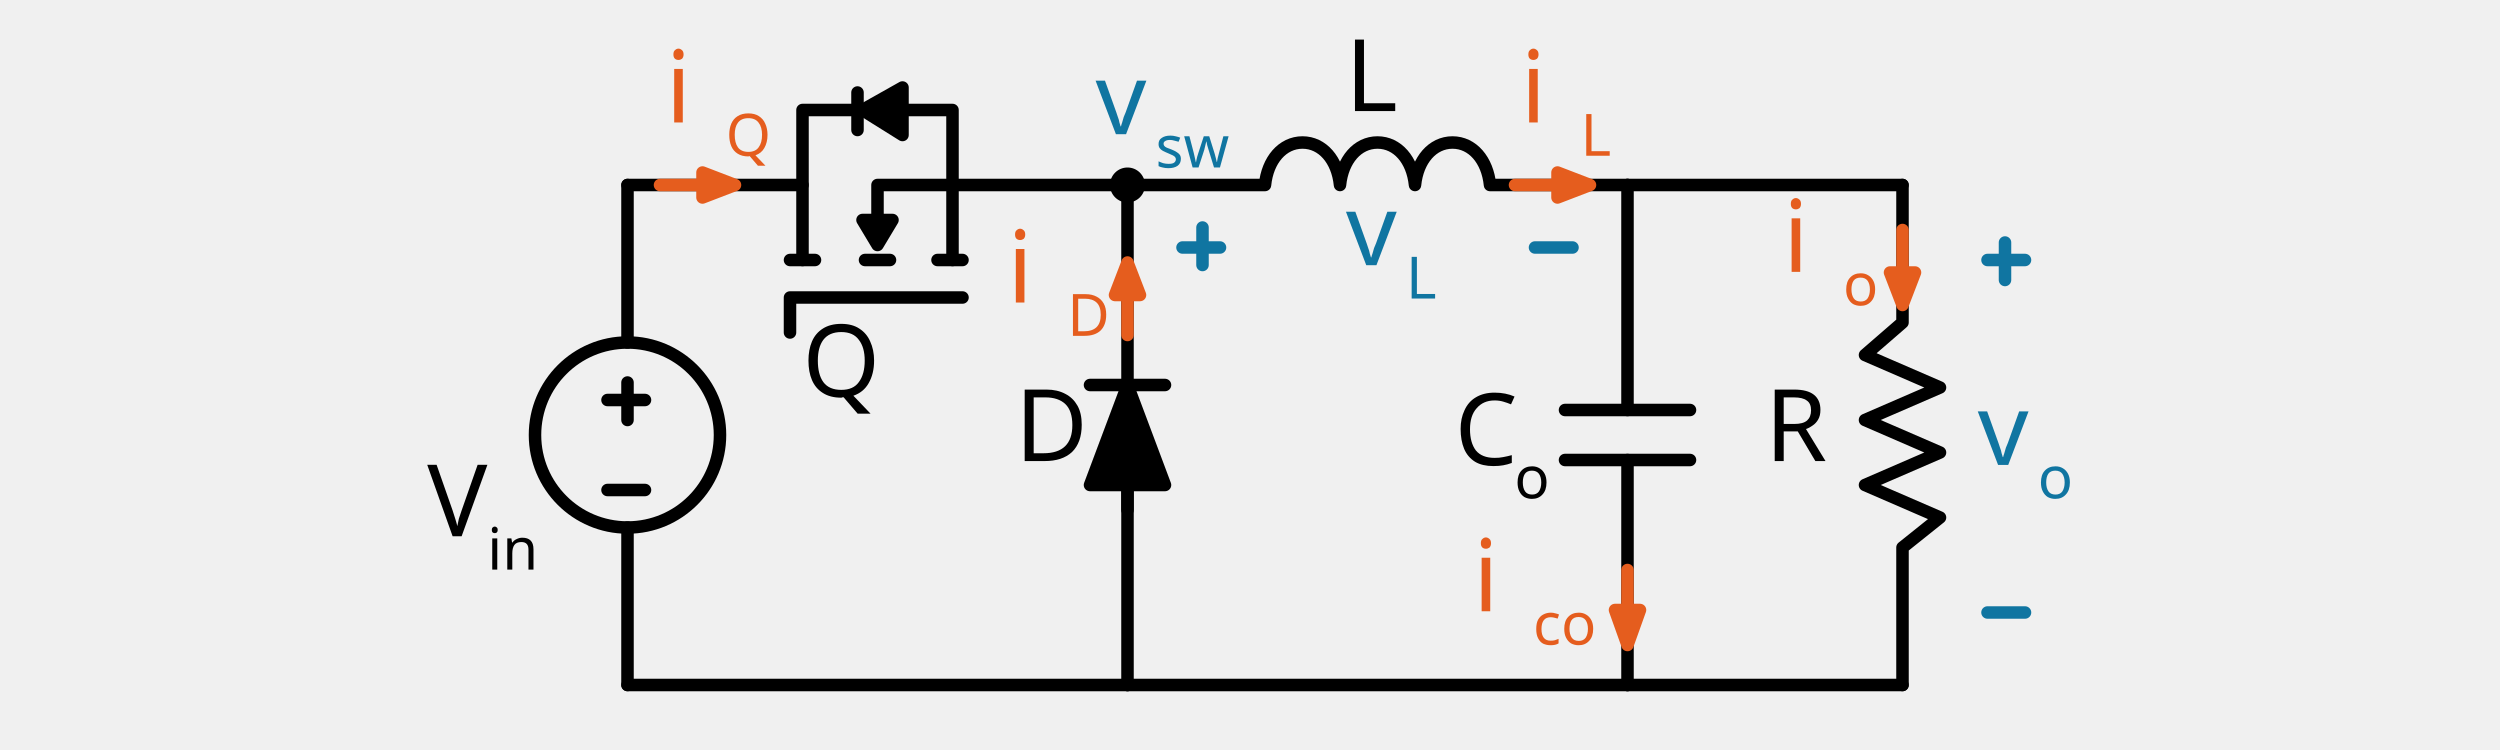
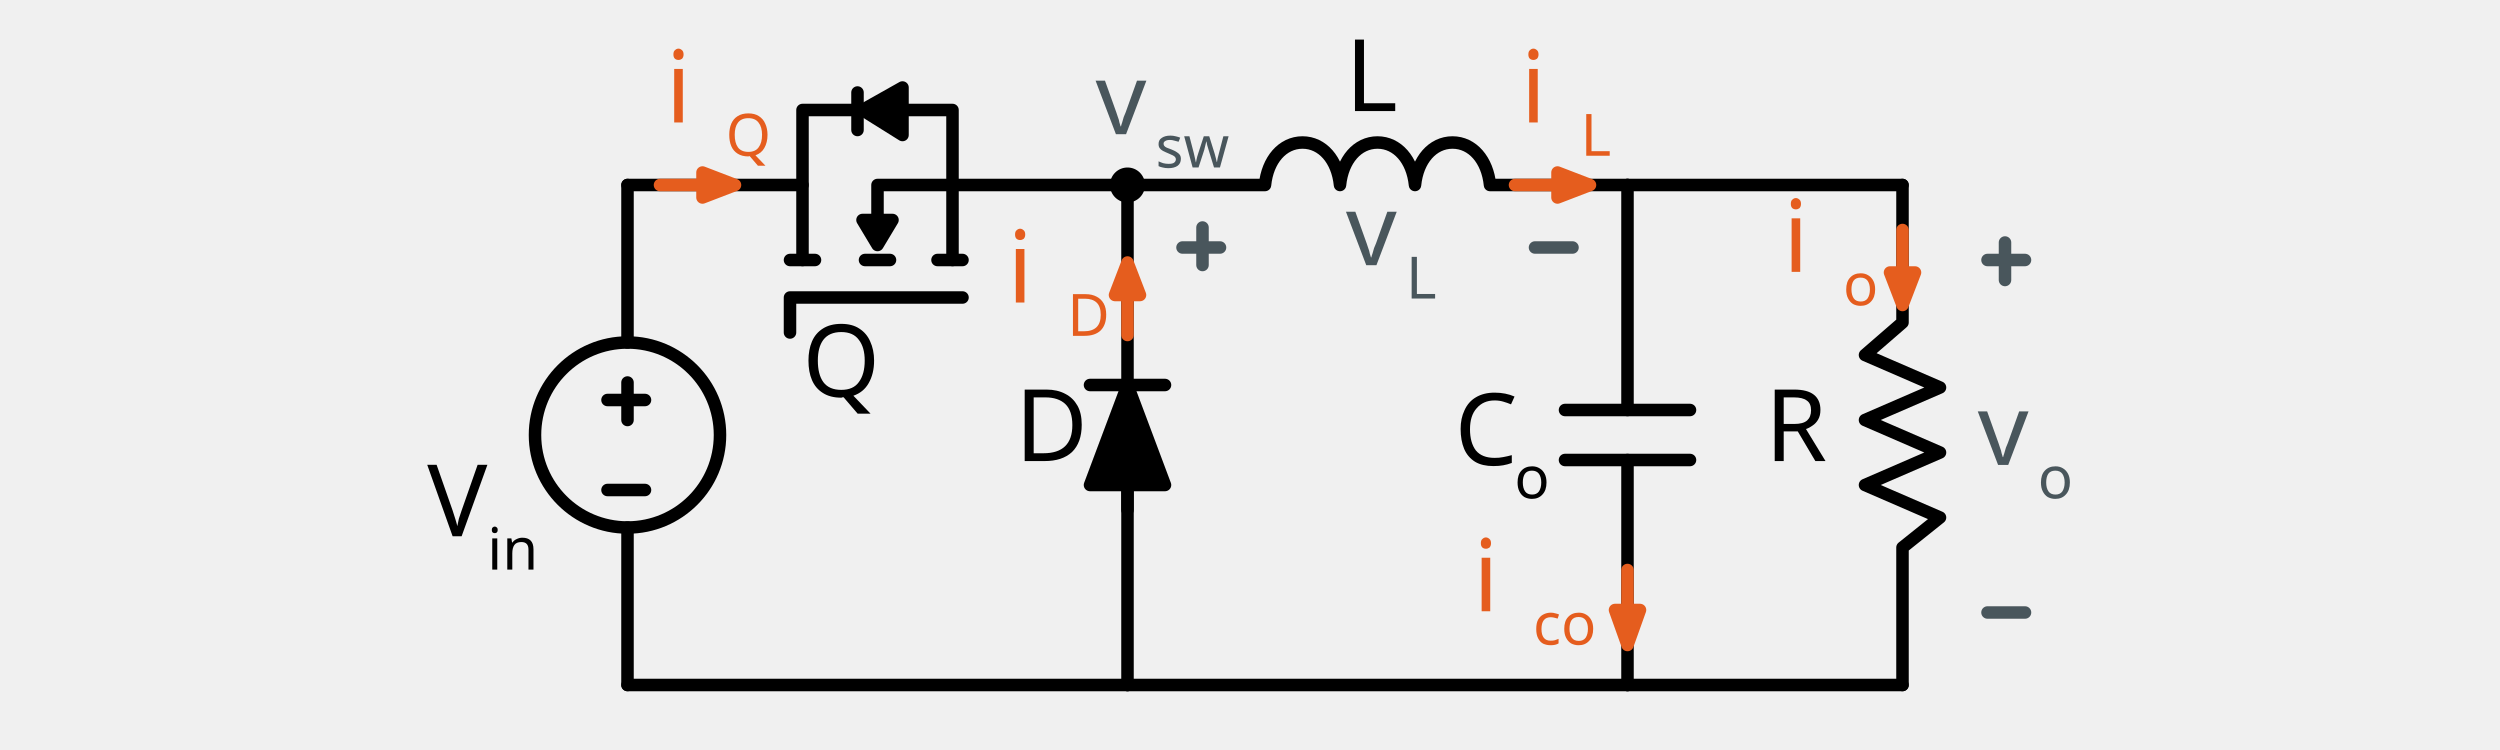
<svg xmlns="http://www.w3.org/2000/svg" version="1.1" x="0px" y="0px" width="100px" height="30px" viewBox="0 0 100 30" style="enable-background:new 0 0 100 30;" xml:space="preserve">
  <style type="text/css">
	.st0{display:none;}
	.st1{display:inline;}
	.st2{fill:none;stroke:#6A93BF;stroke-width:0.25;stroke-linecap:round;stroke-linejoin:round;stroke-miterlimit:10;}
	
		.st3{display:inline;fill:none;stroke:#6A93BF;stroke-width:0.25;stroke-linecap:round;stroke-linejoin:round;stroke-miterlimit:10;}
	.st4{fill:none;stroke:#FC8754;stroke-width:2;stroke-miterlimit:10;}
	.st5{fill:#FFFFFF;stroke:#000000;stroke-miterlimit:10;}
	.st6{fill:none;stroke:#CAEAFF;stroke-linecap:square;stroke-miterlimit:10;}
	.st7{fill:#CAEAFF;}
	.st8{opacity:0.3;fill:#F21616;}
	.st9{fill:none;stroke:#CAEAFF;stroke-linecap:round;stroke-miterlimit:10;}
	.st10{fill:#FC8754;}
	.st11{fill:none;stroke:#000000;stroke-miterlimit:10;}
	.st12{fill:none;stroke:#000000;stroke-width:0.5;stroke-linecap:round;stroke-linejoin:round;stroke-miterlimit:10;}
	.st13{stroke:#000000;stroke-width:0.5;stroke-linecap:round;stroke-linejoin:round;stroke-miterlimit:10;}
	.st14{fill:#E55D1E;stroke:#E55D1E;stroke-width:0.5;stroke-linecap:round;stroke-linejoin:round;stroke-miterlimit:10;}
	.st15{fill:none;stroke:#E55D1E;stroke-width:0.5;stroke-linecap:round;stroke-linejoin:round;stroke-miterlimit:10;}
	.st16{fill:none;}
- 	.st17{fill:none;stroke:#1075A1;stroke-width:0.5;stroke-linecap:round;stroke-linejoin:round;stroke-miterlimit:10;}
+ 	.st17{fill:none;stroke:#49565C;stroke-width:0.5;stroke-linecap:round;stroke-linejoin:round;stroke-miterlimit:10;}
	.st18{fill:none;stroke:#000000;stroke-width:0.25;stroke-miterlimit:10;}
	.st19{font-family:'Courier-Bold';}
	.st20{font-size:4px;}
	.st21{fill:#E55D1E;}
- 	.st22{fill:#1075A1;}
+ 	.st22{fill:#49565C;}
	.st23{fill:none;stroke:#29ABE2;stroke-width:0.5;stroke-linecap:round;stroke-linejoin:round;stroke-miterlimit:10;}
	.st24{fill:none;stroke:#ED1C24;stroke-width:0.5;stroke-linecap:round;stroke-linejoin:round;stroke-miterlimit:10;}
	.st25{display:inline;fill:none;stroke:#ED1C24;stroke-width:0.1;stroke-miterlimit:10;}
	.st26{opacity:0.3;}
	.st27{fill:none;stroke:#000000;stroke-width:0.5;stroke-linecap:round;stroke-miterlimit:10;}
	.st28{opacity:0.3;stroke:#000000;stroke-width:0.25;stroke-linecap:round;stroke-miterlimit:10;}
	.st29{fill:none;stroke:#000000;stroke-width:0.25;stroke-linecap:round;stroke-miterlimit:10;}
	.st30{fill:none;stroke:#000000;stroke-width:0.25;stroke-linecap:round;stroke-miterlimit:10;stroke-dasharray:0.499,0.999;}
	.st31{fill:none;stroke:#000000;stroke-width:0.25;stroke-linecap:round;stroke-miterlimit:10;stroke-dasharray:0.5,1;}
	.st32{fill:none;stroke:#000000;stroke-width:0.25;stroke-linecap:round;stroke-miterlimit:10;stroke-dasharray:0.522,1.044;}
	.st33{opacity:0.8;fill:none;stroke:#F7931E;stroke-width:0.5;stroke-linecap:round;stroke-miterlimit:10;}
	.st34{opacity:0.8;fill:none;stroke:#009245;stroke-width:0.5;stroke-linecap:round;stroke-linejoin:round;stroke-miterlimit:10;}
	.st35{fill:none;stroke:#3FA9F5;stroke-width:0.5;stroke-linecap:round;stroke-linejoin:round;stroke-miterlimit:10;}
	.st36{fill:none;stroke:#000000;stroke-width:0.25;stroke-linecap:round;stroke-miterlimit:10;stroke-dasharray:0.508,1.016;}
- 	.st37{fill:none;stroke:#1075A1;stroke-width:0.5;stroke-linecap:round;stroke-miterlimit:10;}
+ 	.st37{fill:none;stroke:#49565C;stroke-width:0.5;stroke-linecap:round;stroke-miterlimit:10;}
	.st38{fill:none;stroke:#29ABE2;stroke-width:0.5;stroke-linecap:round;stroke-miterlimit:10;}
	.st39{fill:none;stroke:#29ABE2;stroke-width:0.5;stroke-linecap:round;stroke-miterlimit:10;stroke-dasharray:0.706,1.009;}
	.st40{fill:none;stroke:#29ABE2;stroke-width:0.5;stroke-linecap:round;stroke-miterlimit:10;stroke-dasharray:0.766,1.095;}
	.st41{fill:none;stroke:#29ABE2;stroke-width:0.5;stroke-linecap:round;stroke-miterlimit:10;stroke-dasharray:0.71,1.014;}
	.st42{fill:none;stroke:#29ABE2;stroke-width:0.5;stroke-linecap:round;stroke-miterlimit:10;stroke-dasharray:0.725,1.036;}
	.st43{fill:none;stroke:#ED1C24;stroke-width:0.5;stroke-linecap:round;stroke-miterlimit:10;}
	.st44{fill:none;stroke:#ED1C24;stroke-width:0.5;stroke-linecap:round;stroke-miterlimit:10;stroke-dasharray:0.466,0.931;}
	.st45{fill:none;stroke:#ED1C24;stroke-width:0.5;stroke-linecap:round;stroke-miterlimit:10;stroke-dasharray:0.493,0.986;}
	.st46{fill:none;stroke:#ED1C24;stroke-width:0.5;stroke-linecap:round;stroke-miterlimit:10;stroke-dasharray:0.488,0.976;}
	.st47{fill:none;stroke:#ED1C24;stroke-width:0.5;stroke-linecap:round;stroke-miterlimit:10;stroke-dasharray:0.495,0.99;}
- 	.st48{opacity:0.5;fill:none;stroke:#1075A1;stroke-width:0.5;stroke-linecap:round;stroke-miterlimit:10;stroke-dasharray:0.5,1;}
+ 	.st48{opacity:0.5;fill:none;stroke:#49565C;stroke-width:0.5;stroke-linecap:round;stroke-miterlimit:10;stroke-dasharray:0.5,1;}
</style>
  <g id="Layer_2">
</g>
  <g id="Layer_1">
    <g>
      <g>
        <line class="st12" x1="25.1" y1="27.4" x2="45.1" y2="27.4" />
        <line class="st12" x1="65.1" y1="27.4" x2="76.1" y2="27.4" />
        <path class="st12" d="M65.1,7.4l-5.5,0c-0.1-1-0.7-1.7-1.5-1.7s-1.4,0.7-1.5,1.7c-0.1-1-0.7-1.7-1.5-1.7s-1.4,0.7-1.5,1.7     c-0.1-1-0.7-1.7-1.5-1.7s-1.4,0.7-1.5,1.7l-5.5,0" />
        <polyline class="st12" points="76.1,27.4 76.1,21.9 77.6,20.7 74.6,19.4 77.6,18.1 74.6,16.8 77.6,15.5 74.6,14.2 76.1,12.9      76.1,7.4    " />
        <g>
          <line class="st12" x1="65.1" y1="16.4" x2="65.1" y2="7.4" />
          <line class="st12" x1="65.1" y1="27.4" x2="65.1" y2="18.4" />
          <line class="st12" x1="62.6" y1="18.4" x2="67.6" y2="18.4" />
          <line class="st12" x1="62.6" y1="16.4" x2="67.6" y2="16.4" />
        </g>
        <g>
          <g>
            <line class="st13" x1="45.1" y1="16.4" x2="45.1" y2="7.4" />
            <line class="st13" x1="45.1" y1="27.4" x2="45.1" y2="18.4" />
          </g>
          <g>
            <line class="st13" x1="43.6" y1="15.4" x2="46.6" y2="15.4" />
            <polygon class="st13" points="45.1,15.4 43.6,19.4 46.6,19.4      " />
          </g>
          <line class="st13" x1="45.1" y1="16.4" x2="45.1" y2="20.4" />
        </g>
        <line class="st12" x1="45.1" y1="27.4" x2="65.1" y2="27.4" />
        <line class="st12" x1="65.1" y1="7.4" x2="76.1" y2="7.4" />
        <g>
          <polyline class="st12" points="32.1,10.4 32.1,7.4 25.1,7.4     " />
          <polyline class="st12" points="35.1,9.4 35.1,7.4 38.1,7.4     " />
          <polyline class="st12" points="38.1,10.4 38.1,7.4 45.1,7.4     " />
          <line class="st12" x1="38.5" y1="10.4" x2="37.5" y2="10.4" />
          <line class="st12" x1="35.6" y1="10.4" x2="34.6" y2="10.4" />
          <line class="st12" x1="32.6" y1="10.4" x2="31.6" y2="10.4" />
          <polygon class="st12" points="35.1,9.8 35.7,8.8 34.5,8.8     " />
          <line class="st12" x1="34.3" y1="5.2" x2="34.3" y2="3.7" />
          <polygon class="st13" points="34.5,4.4 36.1,5.4 36.1,3.5     " />
          <polyline class="st12" points="38.5,11.9 31.6,11.9 31.6,13.3     " />
          <polyline class="st12" points="38.1,7.4 38.1,4.4 35.9,4.4     " />
          <polyline class="st12" points="32.1,7.4 32.1,4.4 34.3,4.4     " />
        </g>
      </g>
      <text transform="matrix(1 0 0 1 53.8086 4.4426)" class="st19 st20">L</text>
      <text transform="matrix(1 0 0 1 17.0894 21.4518)" class="st19 st20">V</text>
      <text transform="matrix(0.583 0 0 0.583 19.4898 22.7838)" class="st19 st20">in</text>
      <text transform="matrix(1 0 0 1 32.0886 15.8605)" class="st19 st20">Q</text>
      <g>
        <text transform="matrix(1 0 0 1 58.175 18.5961)" class="st19 st20">C</text>
        <text transform="matrix(0.583 0 0 0.583 60.5754 19.9281)" class="st19 st20">o</text>
      </g>
      <g>
        <text transform="matrix(1 0 0 1 70.5983 18.4426)" class="st19 st20">R</text>
      </g>
      <g>
        <text transform="matrix(1 0 0 1 58.9218 24.4498)" class="st21 st19 st20">i</text>
        <text transform="matrix(0.583 0 0 0.583 61.3222 25.7819)" class="st21 st19 st20">co</text>
        <g>
          <polygon class="st14" points="65.1,25.8 64.6,24.4 65.6,24.4     " />
        </g>
        <line class="st15" x1="65.1" y1="22.8" x2="65.1" y2="25" />
      </g>
      <g>
        <text transform="matrix(1 0 0 1 40.29 12.1014)" class="st21 st19 st20">i</text>
        <text transform="matrix(0.583 0 0 0.583 42.6904 13.4334)" class="st21 st19 st20">D</text>
        <g>
          <polygon class="st14" points="45.1,10.5 45.6,11.8 44.6,11.8     " />
        </g>
        <line class="st15" x1="45.1" y1="13.4" x2="45.1" y2="11.2" />
      </g>
      <g>
        <text transform="matrix(1 0 0 1 71.3208 10.8748)" class="st21 st19 st20">i</text>
        <text transform="matrix(0.583 0 0 0.583 73.7212 12.2068)" class="st21 st19 st20">o</text>
        <g>
          <polygon class="st14" points="76.1,12.2 75.6,10.9 76.6,10.9     " />
        </g>
        <line class="st15" x1="76.1" y1="9.2" x2="76.1" y2="11.5" />
      </g>
      <g>
        <text transform="matrix(1 0 0 1 26.6241 4.8978)" class="st21 st19 st20">i</text>
        <text transform="matrix(0.583 0 0 0.583 29.0245 6.2298)" class="st21 st19 st20">Q</text>
        <g>
          <polygon class="st14" points="29.4,7.4 28.1,7.9 28.1,6.9     " />
        </g>
        <line class="st15" x1="26.4" y1="7.4" x2="28.7" y2="7.4" />
      </g>
      <g>
        <text transform="matrix(1 0 0 1 60.8221 4.8978)" class="st21 st19 st20">i</text>
        <text transform="matrix(0.583 0 0 0.583 63.2225 6.2298)" class="st21 st19 st20">L</text>
        <g>
          <polygon class="st14" points="63.6,7.4 62.3,7.9 62.3,6.9     " />
        </g>
        <line class="st15" x1="60.6" y1="7.4" x2="62.9" y2="7.4" />
      </g>
      <g>
        <line class="st16" x1="45.1" y1="9.9" x2="65.1" y2="9.9" />
        <text transform="matrix(1 0 0 1 53.838 10.6092)" class="st22 st19 st20">v</text>
        <text transform="matrix(0.583 0 0 0.583 56.2383 11.9412)" class="st22 st19 st20">L</text>
        <line class="st17" x1="47.3" y1="9.9" x2="48.8" y2="9.9" />
        <line class="st17" x1="48.1" y1="9.1" x2="48.1" y2="10.6" />
        <line class="st17" x1="62.9" y1="9.9" x2="61.4" y2="9.9" />
      </g>
      <g>
        <text transform="matrix(1 0 0 1 79.1104 18.5962)" class="st22 st19 st20">v</text>
        <text transform="matrix(0.583 0 0 0.583 81.5108 19.9283)" class="st22 st19 st20">o</text>
        <line class="st17" x1="80.2" y1="9.7" x2="80.2" y2="11.2" />
        <line class="st17" x1="81" y1="10.4" x2="79.5" y2="10.4" />
        <line class="st17" x1="81" y1="24.5" x2="79.5" y2="24.5" />
      </g>
      <g>
        <line class="st12" x1="25.1" y1="13.7" x2="25.1" y2="7.4" />
        <line class="st12" x1="25.1" y1="27.4" x2="25.1" y2="21.1" />
        <circle class="st12" cx="25.1" cy="17.4" r="3.7" />
        <g>
          <line class="st12" x1="25.1" y1="15.3" x2="25.1" y2="16.8" />
          <line class="st12" x1="25.8" y1="16" x2="24.3" y2="16" />
          <line class="st12" x1="25.8" y1="19.6" x2="24.3" y2="19.6" />
        </g>
      </g>
      <g>
        <text transform="matrix(1 0 0 1 43.8239 5.3677)" class="st22 st19 st20">v</text>
        <text transform="matrix(0.583 0 0 0.583 46.2243 6.6997)" class="st22 st19 st20">sw</text>
        <circle id="XMLID_00000029042278632952801040000015632711695199375279_" cx="45.1" cy="7.4" r="0.7" />
      </g>
      <g>
        <text transform="matrix(1 0 0 1 40.597 18.4427)" class="st19 st20">D</text>
      </g>
    </g>
  </g>
</svg>
